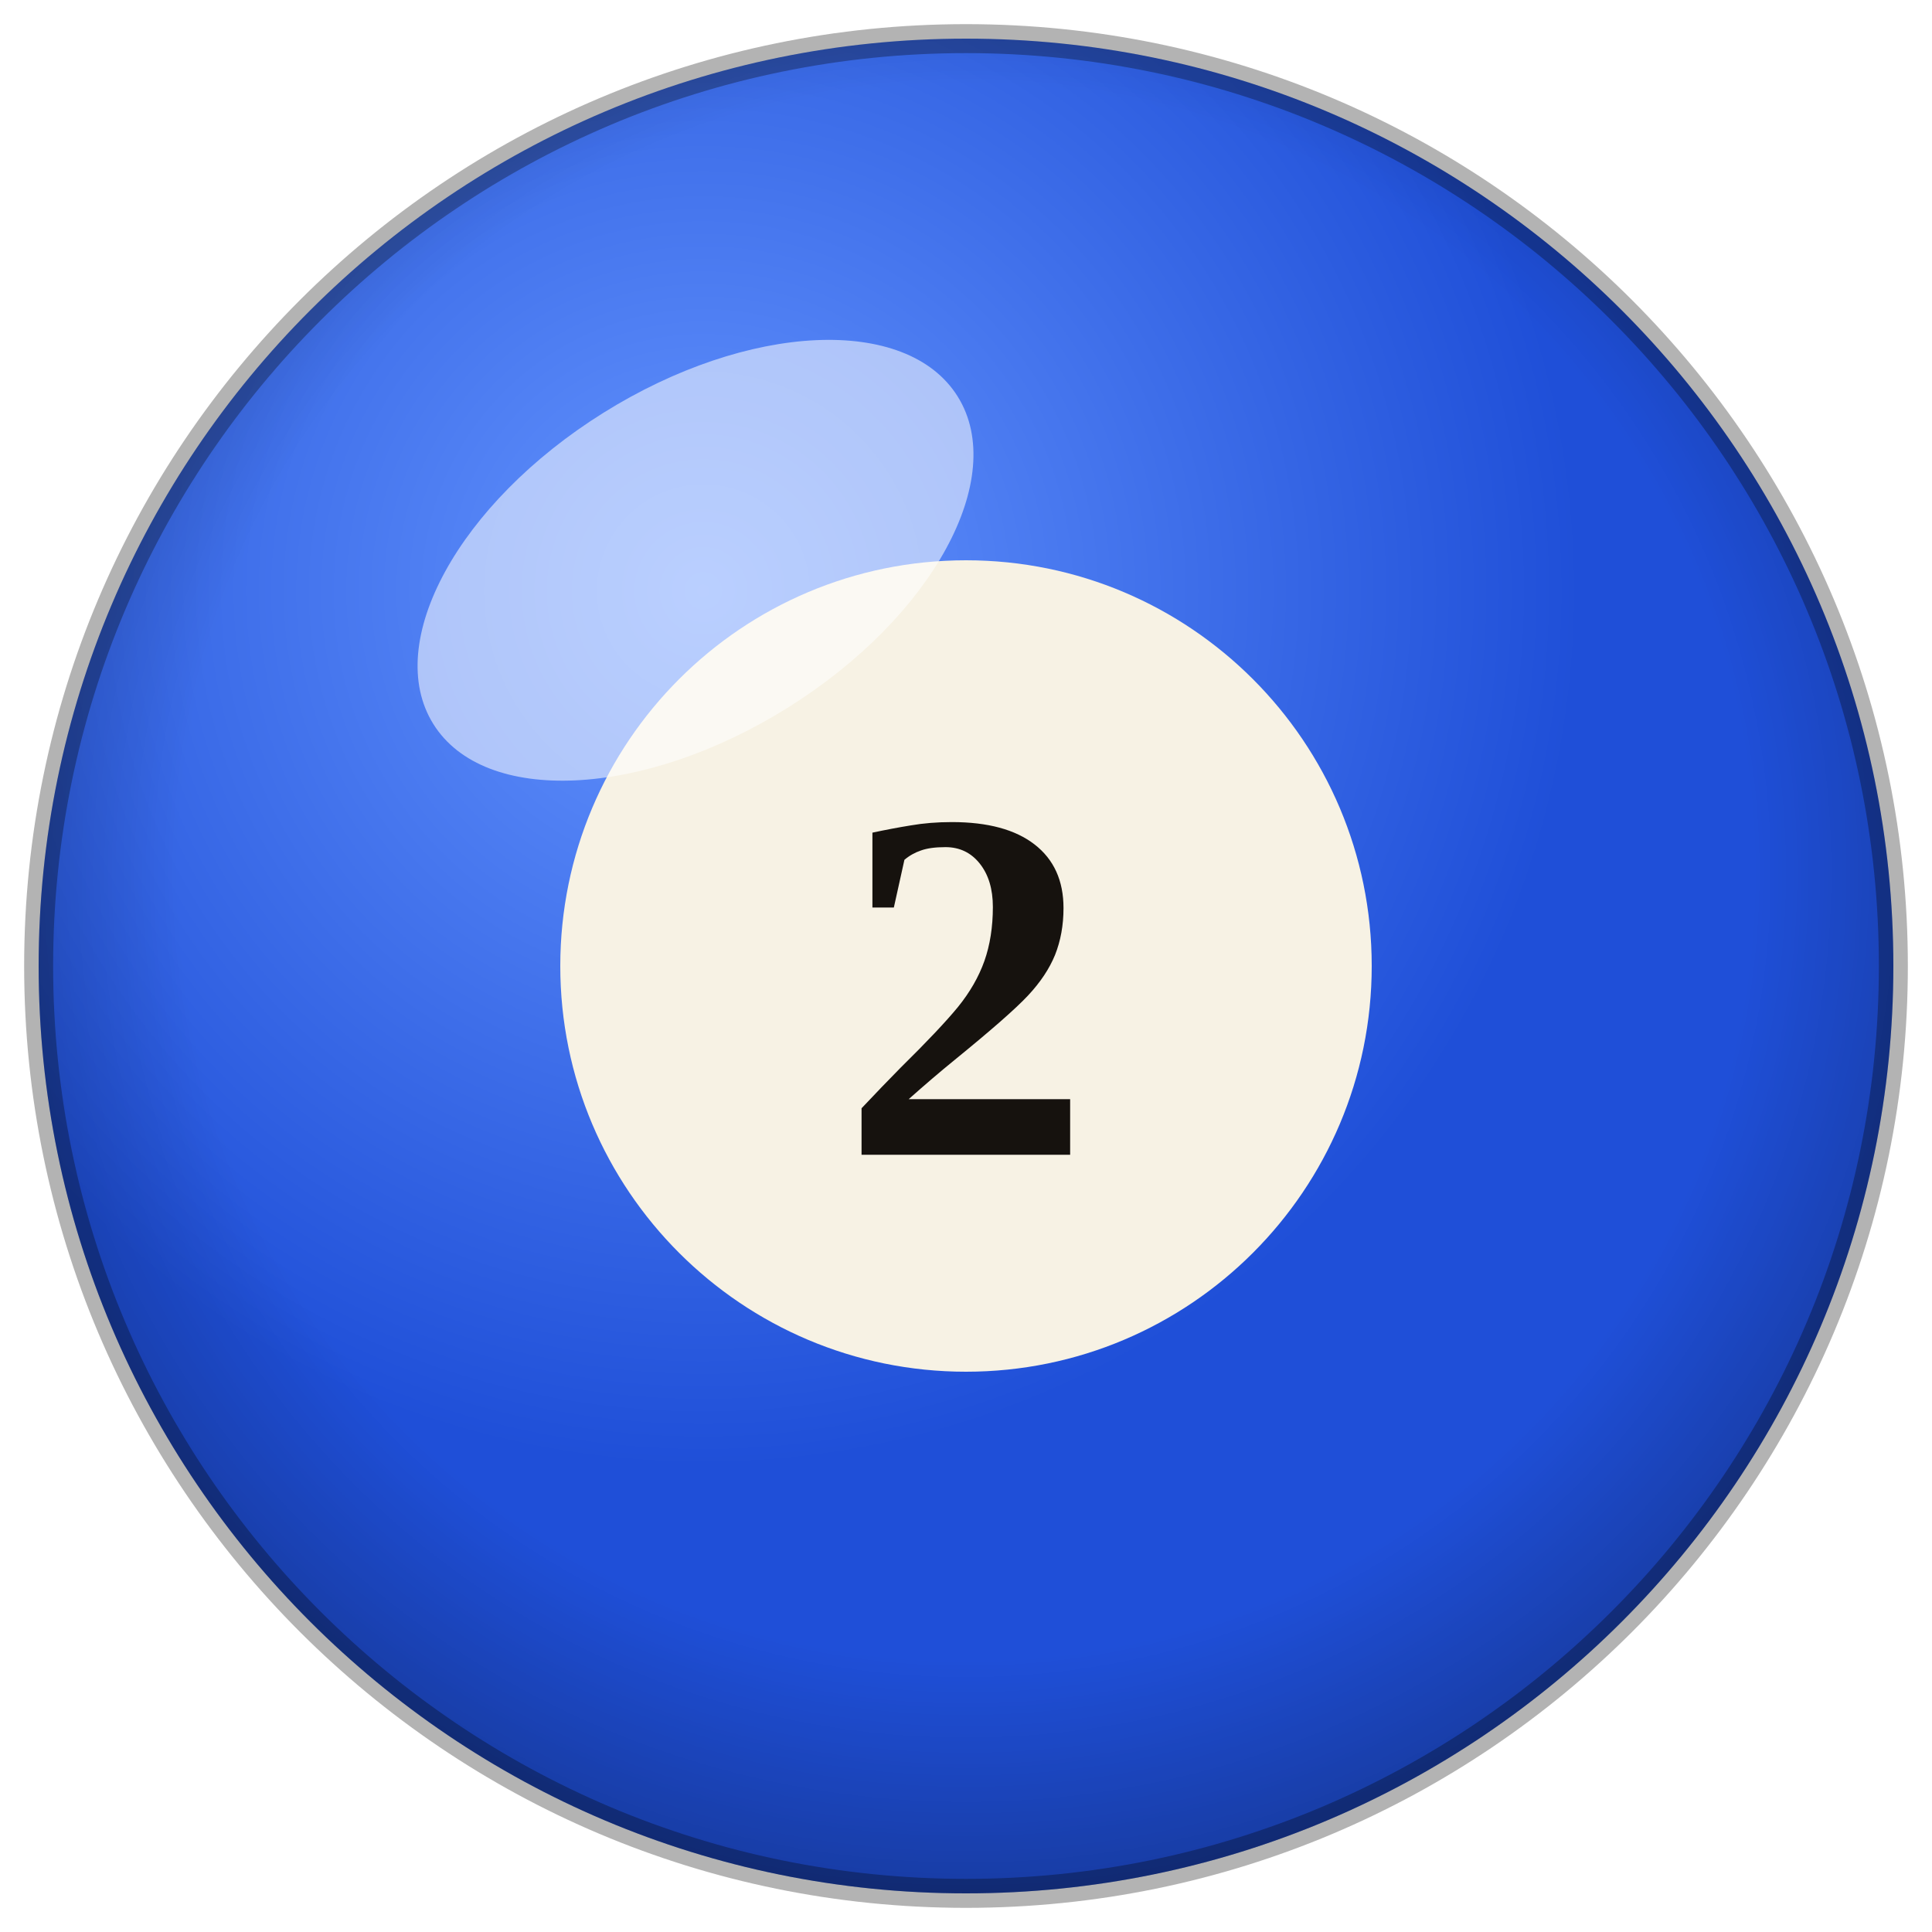
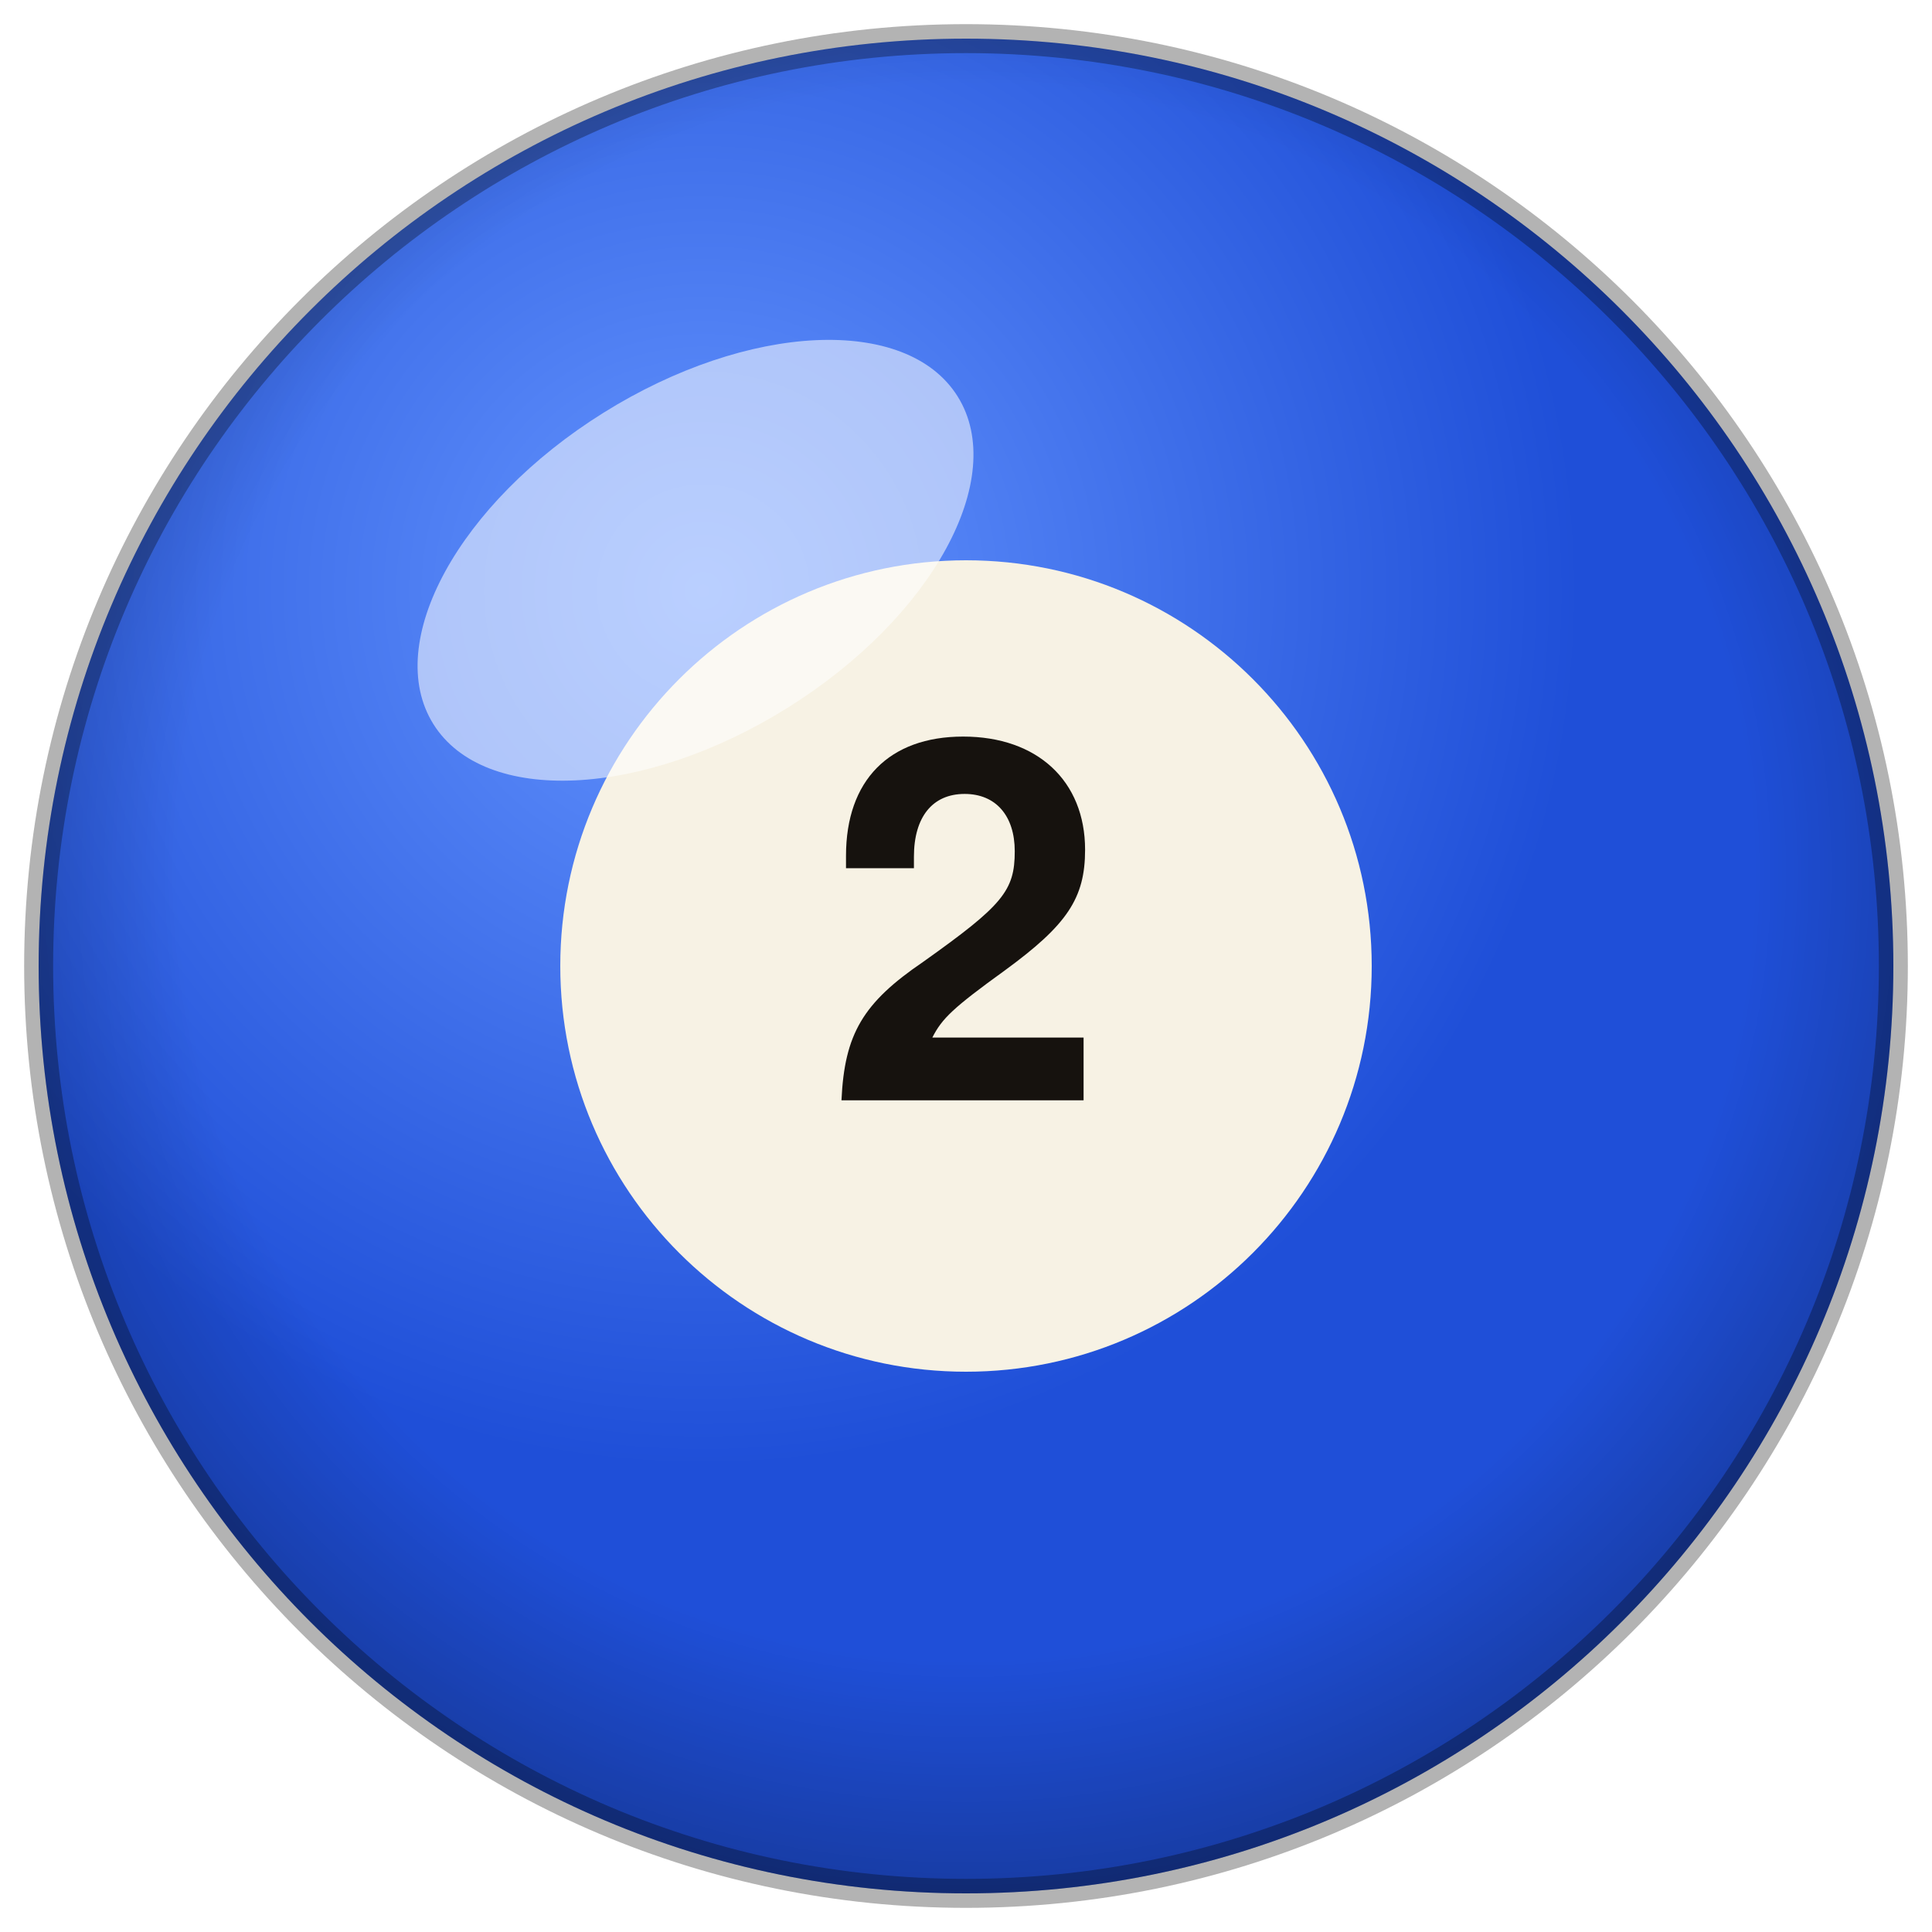
<svg xmlns="http://www.w3.org/2000/svg" viewBox="0 0 100 100">
  <defs>
    <radialGradient id="g" cx="0.36" cy="0.3" r="0.85">
      <stop offset="0" stop-color="rgb(101,149,255)" />
      <stop offset="0.55" stop-color="#1f4fd8" />
      <stop offset="1" stop-color="#1f4fd8" />
    </radialGradient>
    <clipPath id="c">
      <circle cx="50" cy="50" r="48" />
    </clipPath>
    <radialGradient id="s" cx="0.5" cy="0.45" r="0.6">
      <stop offset="0.7" stop-color="rgba(0,0,0,0)" />
      <stop offset="1" stop-color="rgba(0,0,0,0.35)" />
    </radialGradient>
  </defs>
  <circle cx="50" cy="50" r="48" fill="url(#g)" />
  <circle cx="50" cy="50" r="21" fill="#f7f2e4" />
-   <text x="50" y="51" font-family="Georgia, 'Times New Roman', serif" font-size="26" font-weight="bold" fill="#16120e" text-anchor="middle" dominant-baseline="central">2</text>
+   <text x="50" y="51" font-family="Helvetica, Futura, serif" font-size="26" font-weight="800" fill="#16120e" text-anchor="middle" dominant-baseline="central">2</text>
  <circle cx="50" cy="50" r="48" fill="url(#s)" />
  <ellipse cx="36" cy="29" rx="16" ry="9" transform="rotate(-32 36 29)" fill="rgba(255,255,255,0.55)" />
  <circle cx="50" cy="50" r="48" fill="none" stroke="rgba(0,0,0,0.3)" stroke-width="1.5" />
</svg>
